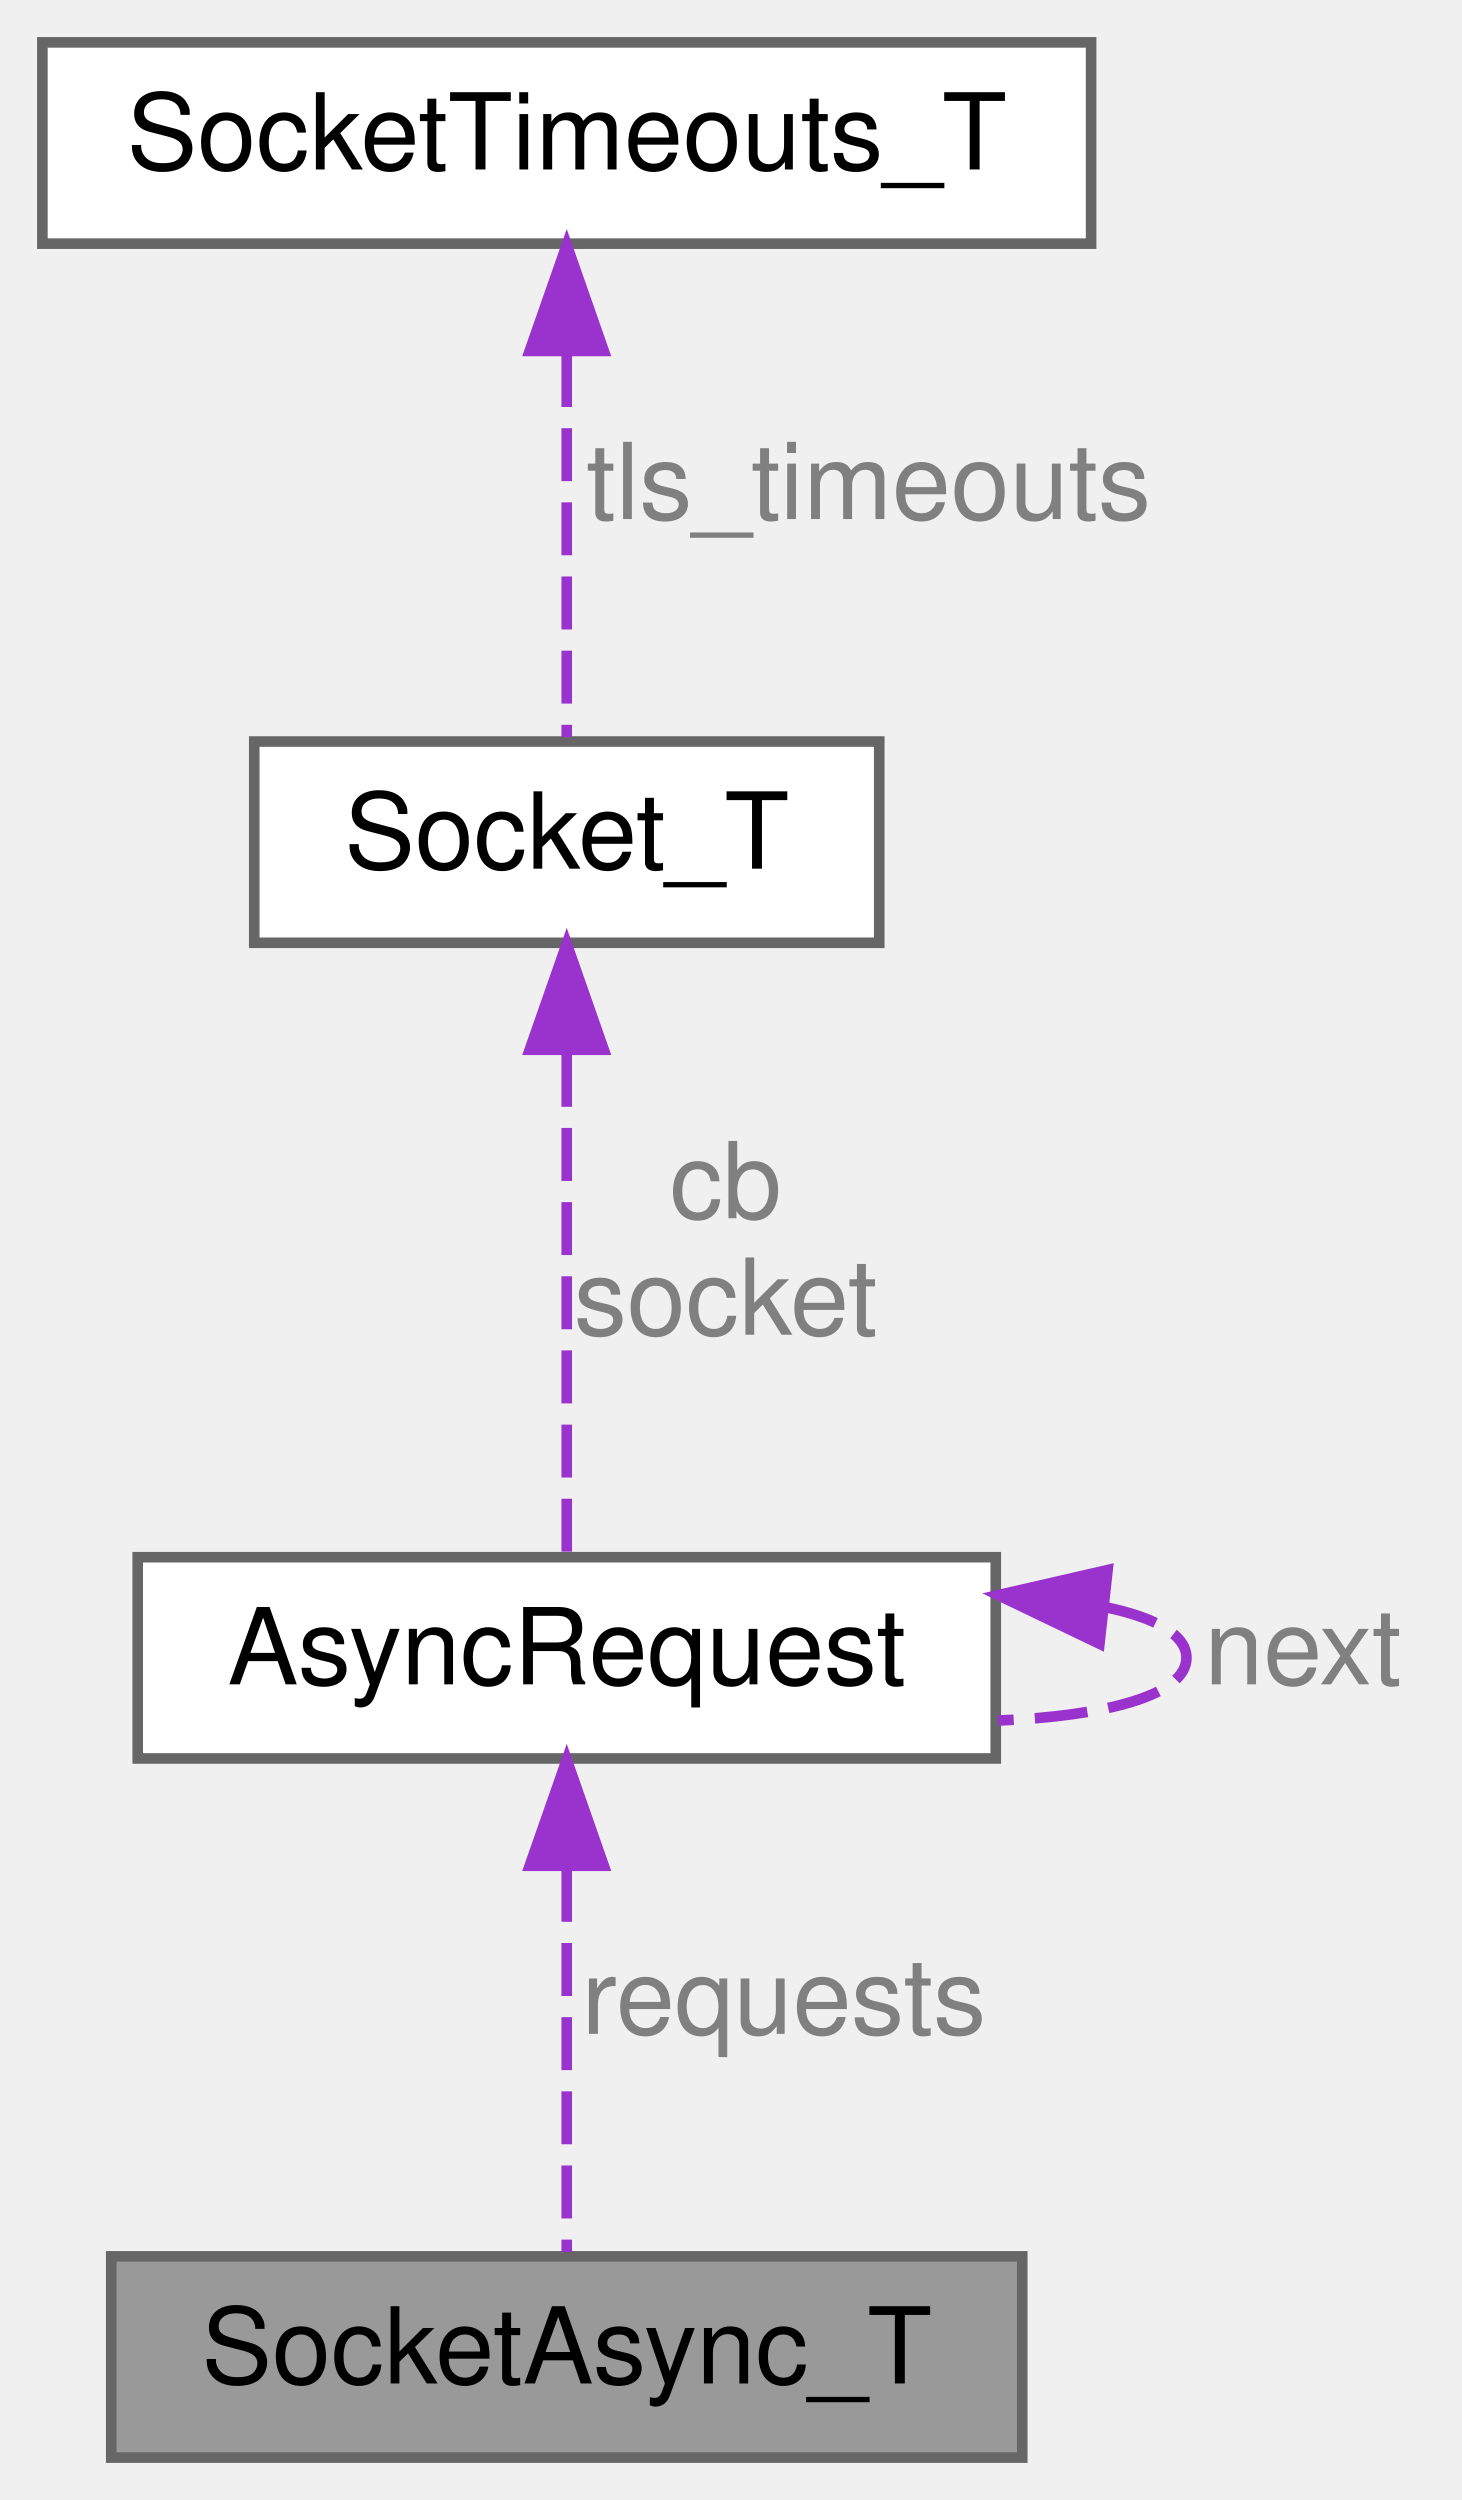
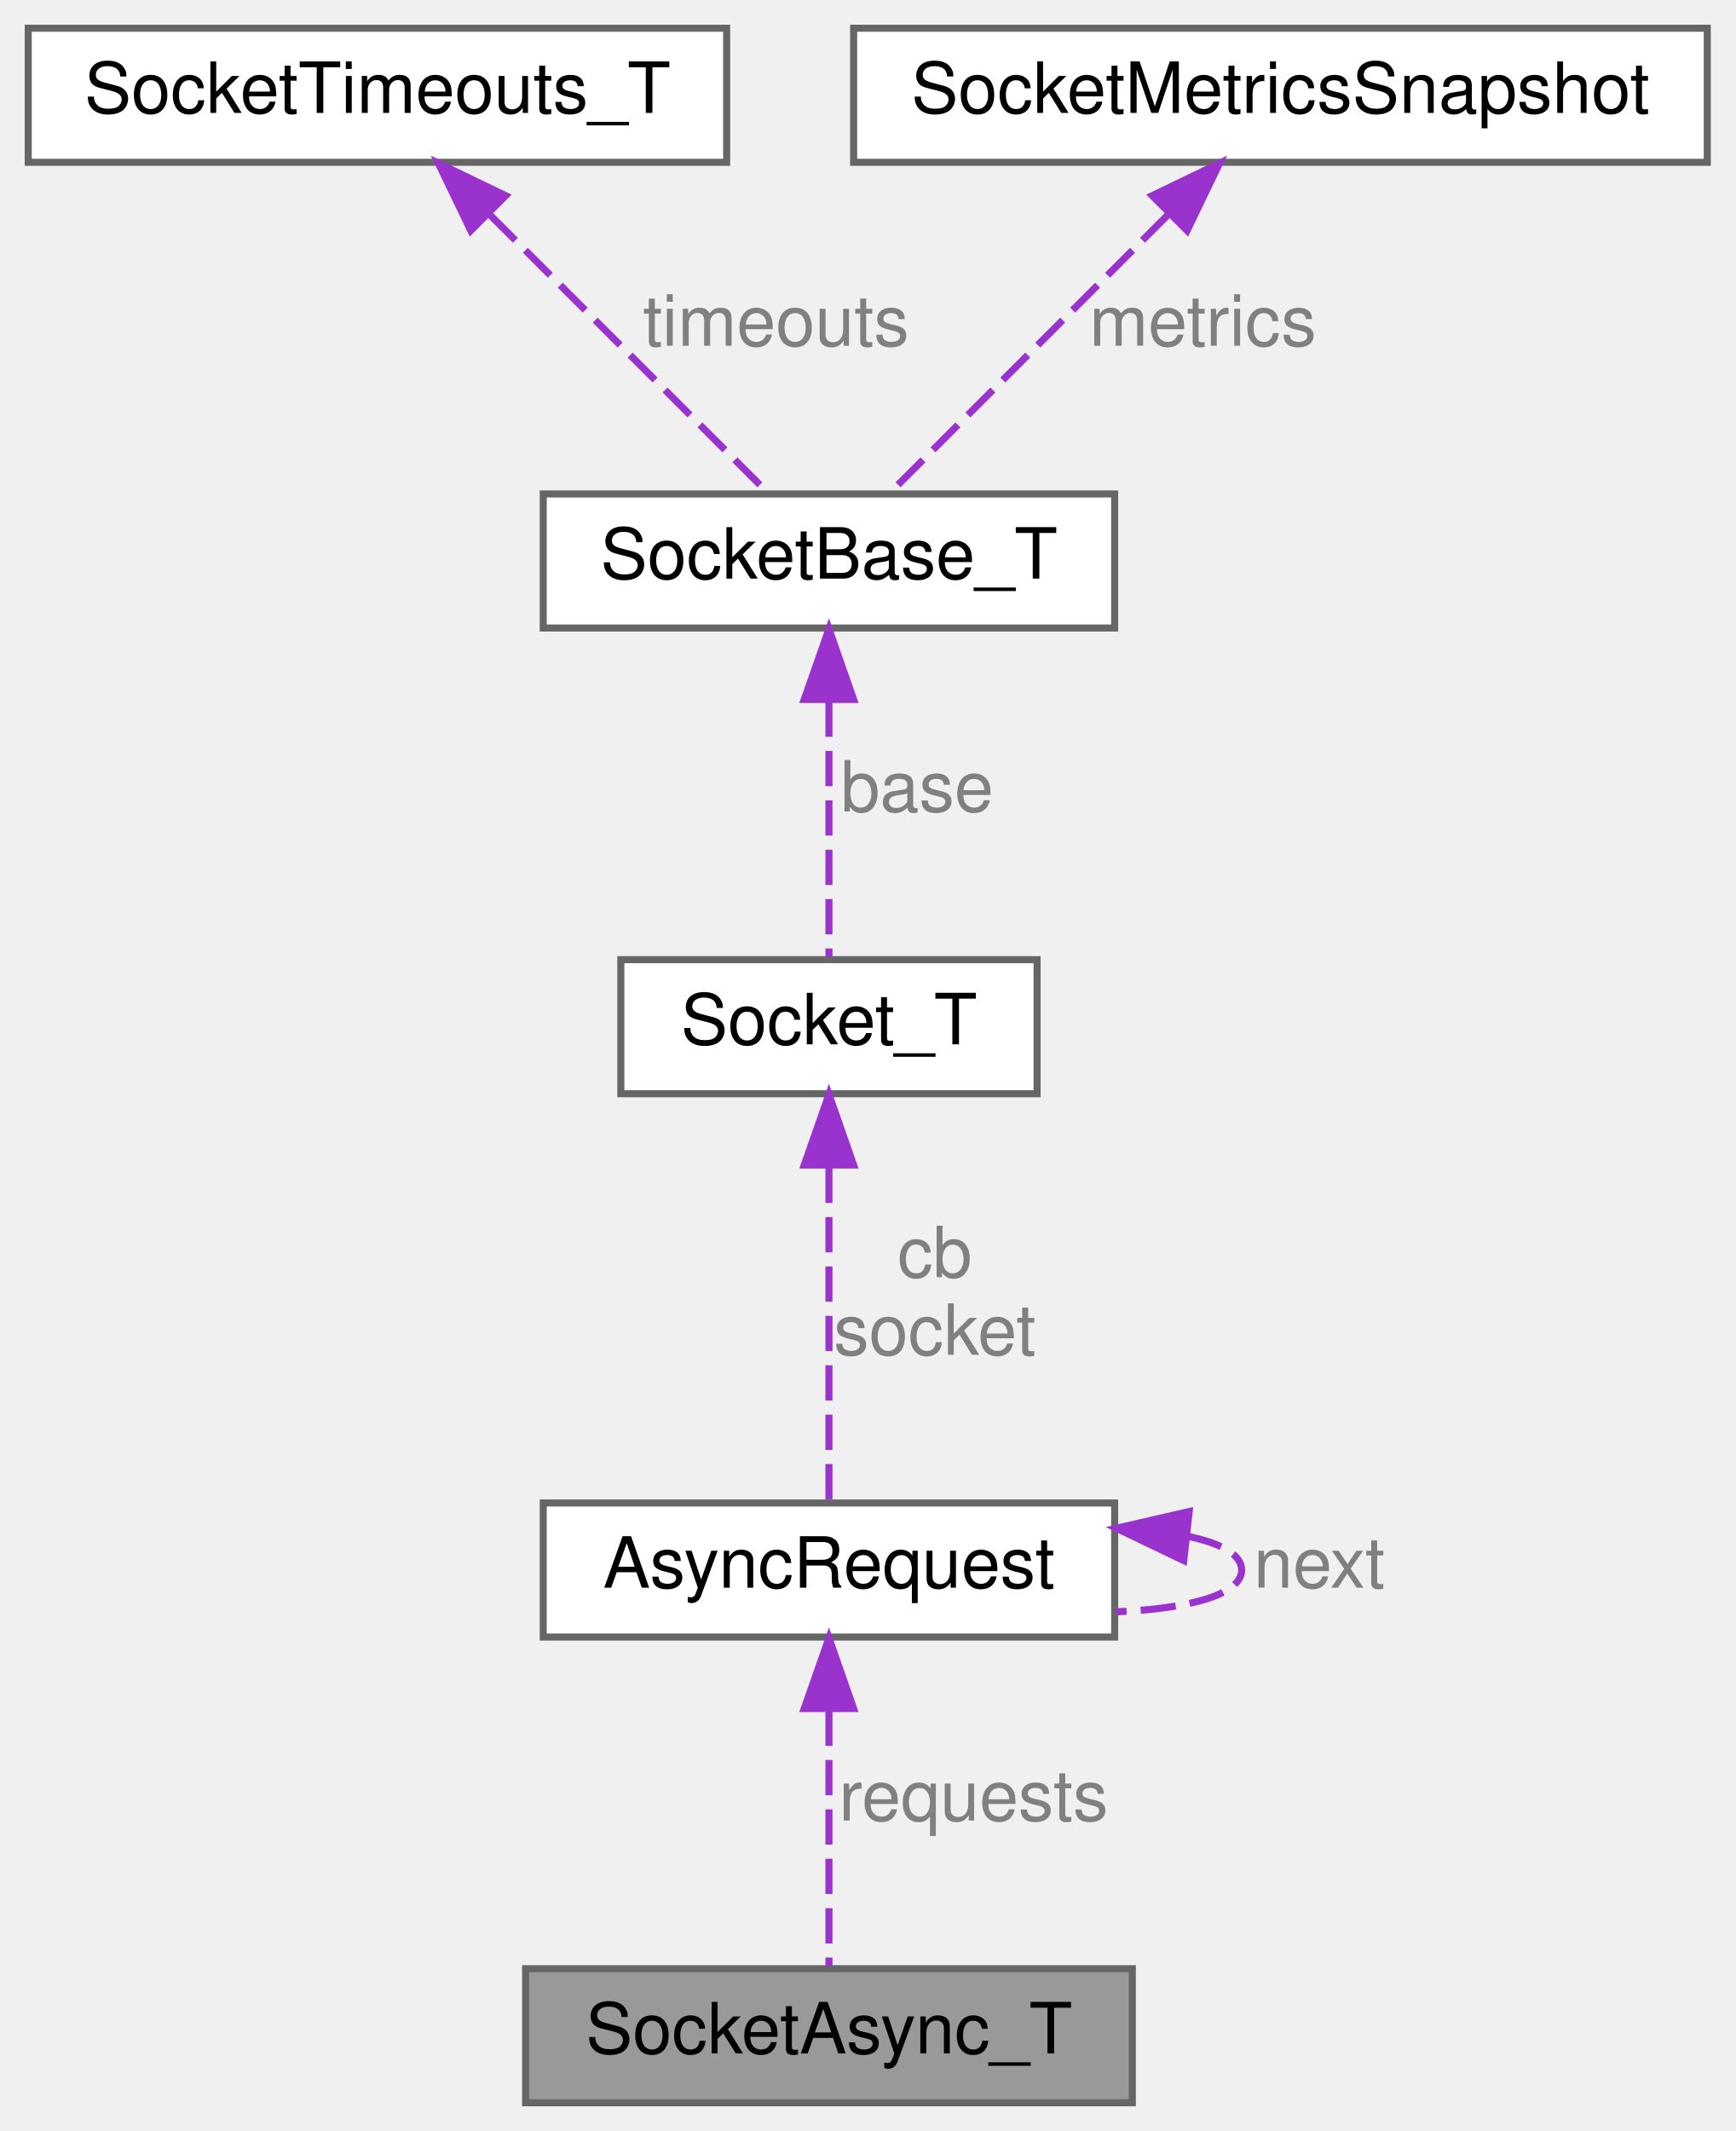
- <svg xmlns="http://www.w3.org/2000/svg" xmlns:xlink="http://www.w3.org/1999/xlink" width="138pt" height="236pt" viewBox="0.00 0.00 138.00 236.00">
-   <g id="graph0" class="graph" transform="scale(1 1) rotate(0) translate(4 232)">
+ <svg xmlns="http://www.w3.org/2000/svg" xmlns:xlink="http://www.w3.org/1999/xlink" width="246pt" height="302pt" viewBox="0.00 0.00 246.00 302.00">
+   <g id="graph0" class="graph" transform="scale(1 1) rotate(0) translate(4 298)">
    <g id="Node000001" class="node">
      <g id="a_Node000001">
-         <a xlink:title="Opaque structure representing the asynchronous I/O context.">
-           <polygon fill="#999999" stroke="#666666" points="92.5,-19 6.5,-19 6.5,0 92.5,0 92.5,-19" />
-           <text text-anchor="middle" x="49.5" y="-7" font-family="Helvetica,sans-Serif" font-size="10.00">SocketAsync_T</text>
+         <a xlink:title="Core structure for asynchronous I/O context management.">
+           <polygon fill="#999999" stroke="#666666" points="156.5,-19 70.5,-19 70.5,0 156.5,0 156.5,-19" />
+           <text text-anchor="middle" x="113.5" y="-7" font-family="Helvetica,sans-Serif" font-size="10.00">SocketAsync_T</text>
        </a>
      </g>
    </g>
    <g id="Node000002" class="node">
      <g id="a_Node000002">
        <a xlink:href="structAsyncRequest.html" target="_top" xlink:title="Internal structure for tracking asynchronous I/O requests.">
-           <polygon fill="white" stroke="#666666" points="90,-85 9,-85 9,-66 90,-66 90,-85" />
-           <text text-anchor="middle" x="49.5" y="-73" font-family="Helvetica,sans-Serif" font-size="10.00">AsyncRequest</text>
+           <polygon fill="white" stroke="#666666" points="154,-85 73,-85 73,-66 154,-66 154,-85" />
+           <text text-anchor="middle" x="113.5" y="-73" font-family="Helvetica,sans-Serif" font-size="10.00">AsyncRequest</text>
        </a>
      </g>
    </g>
    <g id="edge1_Node000001_Node000002" class="edge">
      <g id="a_edge1_Node000001_Node000002">
        <a xlink:title=" ">
-           <path fill="none" stroke="#9a32cd" stroke-dasharray="5,2" d="M49.5,-55.58C49.5,-43.63 49.5,-28.72 49.5,-19.41" />
-           <polygon fill="#9a32cd" stroke="#9a32cd" points="46,-55.87 49.5,-65.87 53,-55.87 46,-55.87" />
+           <path fill="none" stroke="#9a32cd" stroke-dasharray="5,2" d="M113.5,-55.58C113.5,-43.63 113.5,-28.72 113.5,-19.41" />
+           <polygon fill="#9a32cd" stroke="#9a32cd" points="110,-55.87 113.5,-65.87 117,-55.87 110,-55.87" />
        </a>
      </g>
-       <text text-anchor="middle" x="70" y="-40" font-family="Helvetica,sans-Serif" font-size="10.00" fill="grey"> requests</text>
+       <text text-anchor="middle" x="134" y="-40" font-family="Helvetica,sans-Serif" font-size="10.00" fill="grey"> requests</text>
    </g>
-     <g id="edge4_Node000002_Node000002" class="edge">
-       <g id="a_edge4_Node000002_Node000002">
+     <g id="edge6_Node000002_Node000002" class="edge">
+       <g id="a_edge6_Node000002_Node000002">
        <a xlink:title=" ">
-           <path fill="none" stroke="#9a32cd" stroke-dasharray="5,2" d="M100.32,-80.29C105.03,-79.31 108,-77.71 108,-75.5 108,-71.97 100.4,-70 90.23,-69.58" />
-           <polygon fill="#9a32cd" stroke="#9a32cd" points="99.79,-76.83 90.23,-81.42 100.56,-83.79 99.79,-76.83" />
+           <path fill="none" stroke="#9a32cd" stroke-dasharray="5,2" d="M164.32,-80.29C169.03,-79.31 172,-77.71 172,-75.5 172,-71.97 164.4,-70 154.23,-69.58" />
+           <polygon fill="#9a32cd" stroke="#9a32cd" points="163.79,-76.83 154.23,-81.42 164.56,-83.79 163.79,-76.83" />
        </a>
      </g>
-       <text text-anchor="middle" x="119" y="-73" font-family="Helvetica,sans-Serif" font-size="10.00" fill="grey"> next</text>
+       <text text-anchor="middle" x="183" y="-73" font-family="Helvetica,sans-Serif" font-size="10.00" fill="grey"> next</text>
    </g>
    <g id="Node000003" class="node">
      <g id="a_Node000003">
        <a xlink:title=" ">
-           <polygon fill="white" stroke="#666666" points="79,-162 20,-162 20,-143 79,-143 79,-162" />
-           <text text-anchor="middle" x="49.5" y="-150" font-family="Helvetica,sans-Serif" font-size="10.00">Socket_T</text>
+           <polygon fill="white" stroke="#666666" points="143,-162 84,-162 84,-143 143,-143 143,-162" />
+           <text text-anchor="middle" x="113.5" y="-150" font-family="Helvetica,sans-Serif" font-size="10.00">Socket_T</text>
        </a>
      </g>
    </g>
    <g id="edge2_Node000002_Node000003" class="edge">
      <g id="a_edge2_Node000002_Node000003">
        <a xlink:title=" ">
-           <path fill="none" stroke="#9a32cd" stroke-dasharray="5,2" d="M49.5,-132.52C49.5,-117.24 49.5,-96.48 49.5,-85" />
-           <polygon fill="#9a32cd" stroke="#9a32cd" points="46,-132.9 49.5,-142.9 53,-132.9 46,-132.9" />
+           <path fill="none" stroke="#9a32cd" stroke-dasharray="5,2" d="M113.5,-132.52C113.5,-117.24 113.5,-96.48 113.5,-85" />
+           <polygon fill="#9a32cd" stroke="#9a32cd" points="110,-132.9 113.5,-142.9 117,-132.9 110,-132.9" />
        </a>
      </g>
-       <text text-anchor="middle" x="64.5" y="-117" font-family="Helvetica,sans-Serif" font-size="10.00" fill="grey"> cb</text>
-       <text text-anchor="middle" x="64.5" y="-106" font-family="Helvetica,sans-Serif" font-size="10.00" fill="grey">socket</text>
+       <text text-anchor="middle" x="128.5" y="-117" font-family="Helvetica,sans-Serif" font-size="10.00" fill="grey"> cb</text>
+       <text text-anchor="middle" x="128.5" y="-106" font-family="Helvetica,sans-Serif" font-size="10.00" fill="grey">socket</text>
    </g>
    <g id="Node000004" class="node">
      <g id="a_Node000004">
-         <a xlink:href="group__foundation.html#structSocketTimeouts__T" target="_top" xlink:title="Timeout configuration structure for socket operations.">
-           <polygon fill="white" stroke="#666666" points="99,-228 0,-228 0,-209 99,-209 99,-228" />
-           <text text-anchor="middle" x="49.5" y="-216" font-family="Helvetica,sans-Serif" font-size="10.00">SocketTimeouts_T</text>
+         <a xlink:href="group__core__io.html#structSocketBase__T" target="_top" xlink:title="Internal implementation of SocketBase_T opaque type.">
+           <polygon fill="white" stroke="#666666" points="154,-228 73,-228 73,-209 154,-209 154,-228" />
+           <text text-anchor="middle" x="113.5" y="-216" font-family="Helvetica,sans-Serif" font-size="10.00">SocketBase_T</text>
        </a>
      </g>
    </g>
    <g id="edge3_Node000003_Node000004" class="edge">
      <g id="a_edge3_Node000003_Node000004">
        <a xlink:title=" ">
-           <path fill="none" stroke="#9a32cd" stroke-dasharray="5,2" d="M49.5,-198.58C49.5,-186.63 49.5,-171.72 49.5,-162.41" />
-           <polygon fill="#9a32cd" stroke="#9a32cd" points="46,-198.87 49.5,-208.87 53,-198.87 46,-198.87" />
+           <path fill="none" stroke="#9a32cd" stroke-dasharray="5,2" d="M113.5,-198.58C113.5,-186.63 113.5,-171.72 113.5,-162.41" />
+           <polygon fill="#9a32cd" stroke="#9a32cd" points="110,-198.87 113.5,-208.87 117,-198.87 110,-198.87" />
        </a>
      </g>
-       <text text-anchor="middle" x="78" y="-183" font-family="Helvetica,sans-Serif" font-size="10.00" fill="grey"> tls_timeouts</text>
+       <text text-anchor="middle" x="126" y="-183" font-family="Helvetica,sans-Serif" font-size="10.00" fill="grey"> base</text>
+     </g>
+     <g id="Node000005" class="node">
+       <g id="a_Node000005">
+         <a xlink:href="group__foundation.html#structSocketTimeouts__T" target="_top" xlink:title="Basic timeout configuration structure for socket operations.">
+           <polygon fill="white" stroke="#666666" points="99,-294 0,-294 0,-275 99,-275 99,-294" />
+           <text text-anchor="middle" x="49.5" y="-282" font-family="Helvetica,sans-Serif" font-size="10.00">SocketTimeouts_T</text>
+         </a>
+       </g>
+     </g>
+     <g id="edge4_Node000004_Node000005" class="edge">
+       <g id="a_edge4_Node000004_Node000005">
+         <a xlink:title=" ">
+           <path fill="none" stroke="#9a32cd" stroke-dasharray="5,2" d="M65.52,-267.48C77.88,-255.12 94.51,-238.49 104.59,-228.41" />
+           <polygon fill="#9a32cd" stroke="#9a32cd" points="62.73,-265.32 58.13,-274.87 67.68,-270.27 62.73,-265.32" />
+         </a>
+       </g>
+       <text text-anchor="middle" x="106" y="-249" font-family="Helvetica,sans-Serif" font-size="10.00" fill="grey"> timeouts</text>
+     </g>
+     <g id="Node000006" class="node">
+       <g id="a_Node000006">
+         <a xlink:href="group__foundation.html#structSocketMetricsSnapshot" target="_top" xlink:title="SocketMetricsSnapshot - Thread-safe snapshot of all library metrics.">
+           <polygon fill="white" stroke="#666666" points="238,-294 117,-294 117,-275 238,-275 238,-294" />
+           <text text-anchor="middle" x="177.5" y="-282" font-family="Helvetica,sans-Serif" font-size="10.00">SocketMetricsSnapshot</text>
+         </a>
+       </g>
+     </g>
+     <g id="edge5_Node000004_Node000006" class="edge">
+       <g id="a_edge5_Node000004_Node000006">
+         <a xlink:title=" ">
+           <path fill="none" stroke="#9a32cd" stroke-dasharray="5,2" d="M161.48,-267.48C149.12,-255.12 132.49,-238.49 122.41,-228.41" />
+           <polygon fill="#9a32cd" stroke="#9a32cd" points="159.32,-270.27 168.87,-274.87 164.27,-265.32 159.32,-270.27" />
+         </a>
+       </g>
+       <text text-anchor="middle" x="166.5" y="-249" font-family="Helvetica,sans-Serif" font-size="10.00" fill="grey"> metrics</text>
    </g>
  </g>
</svg>
